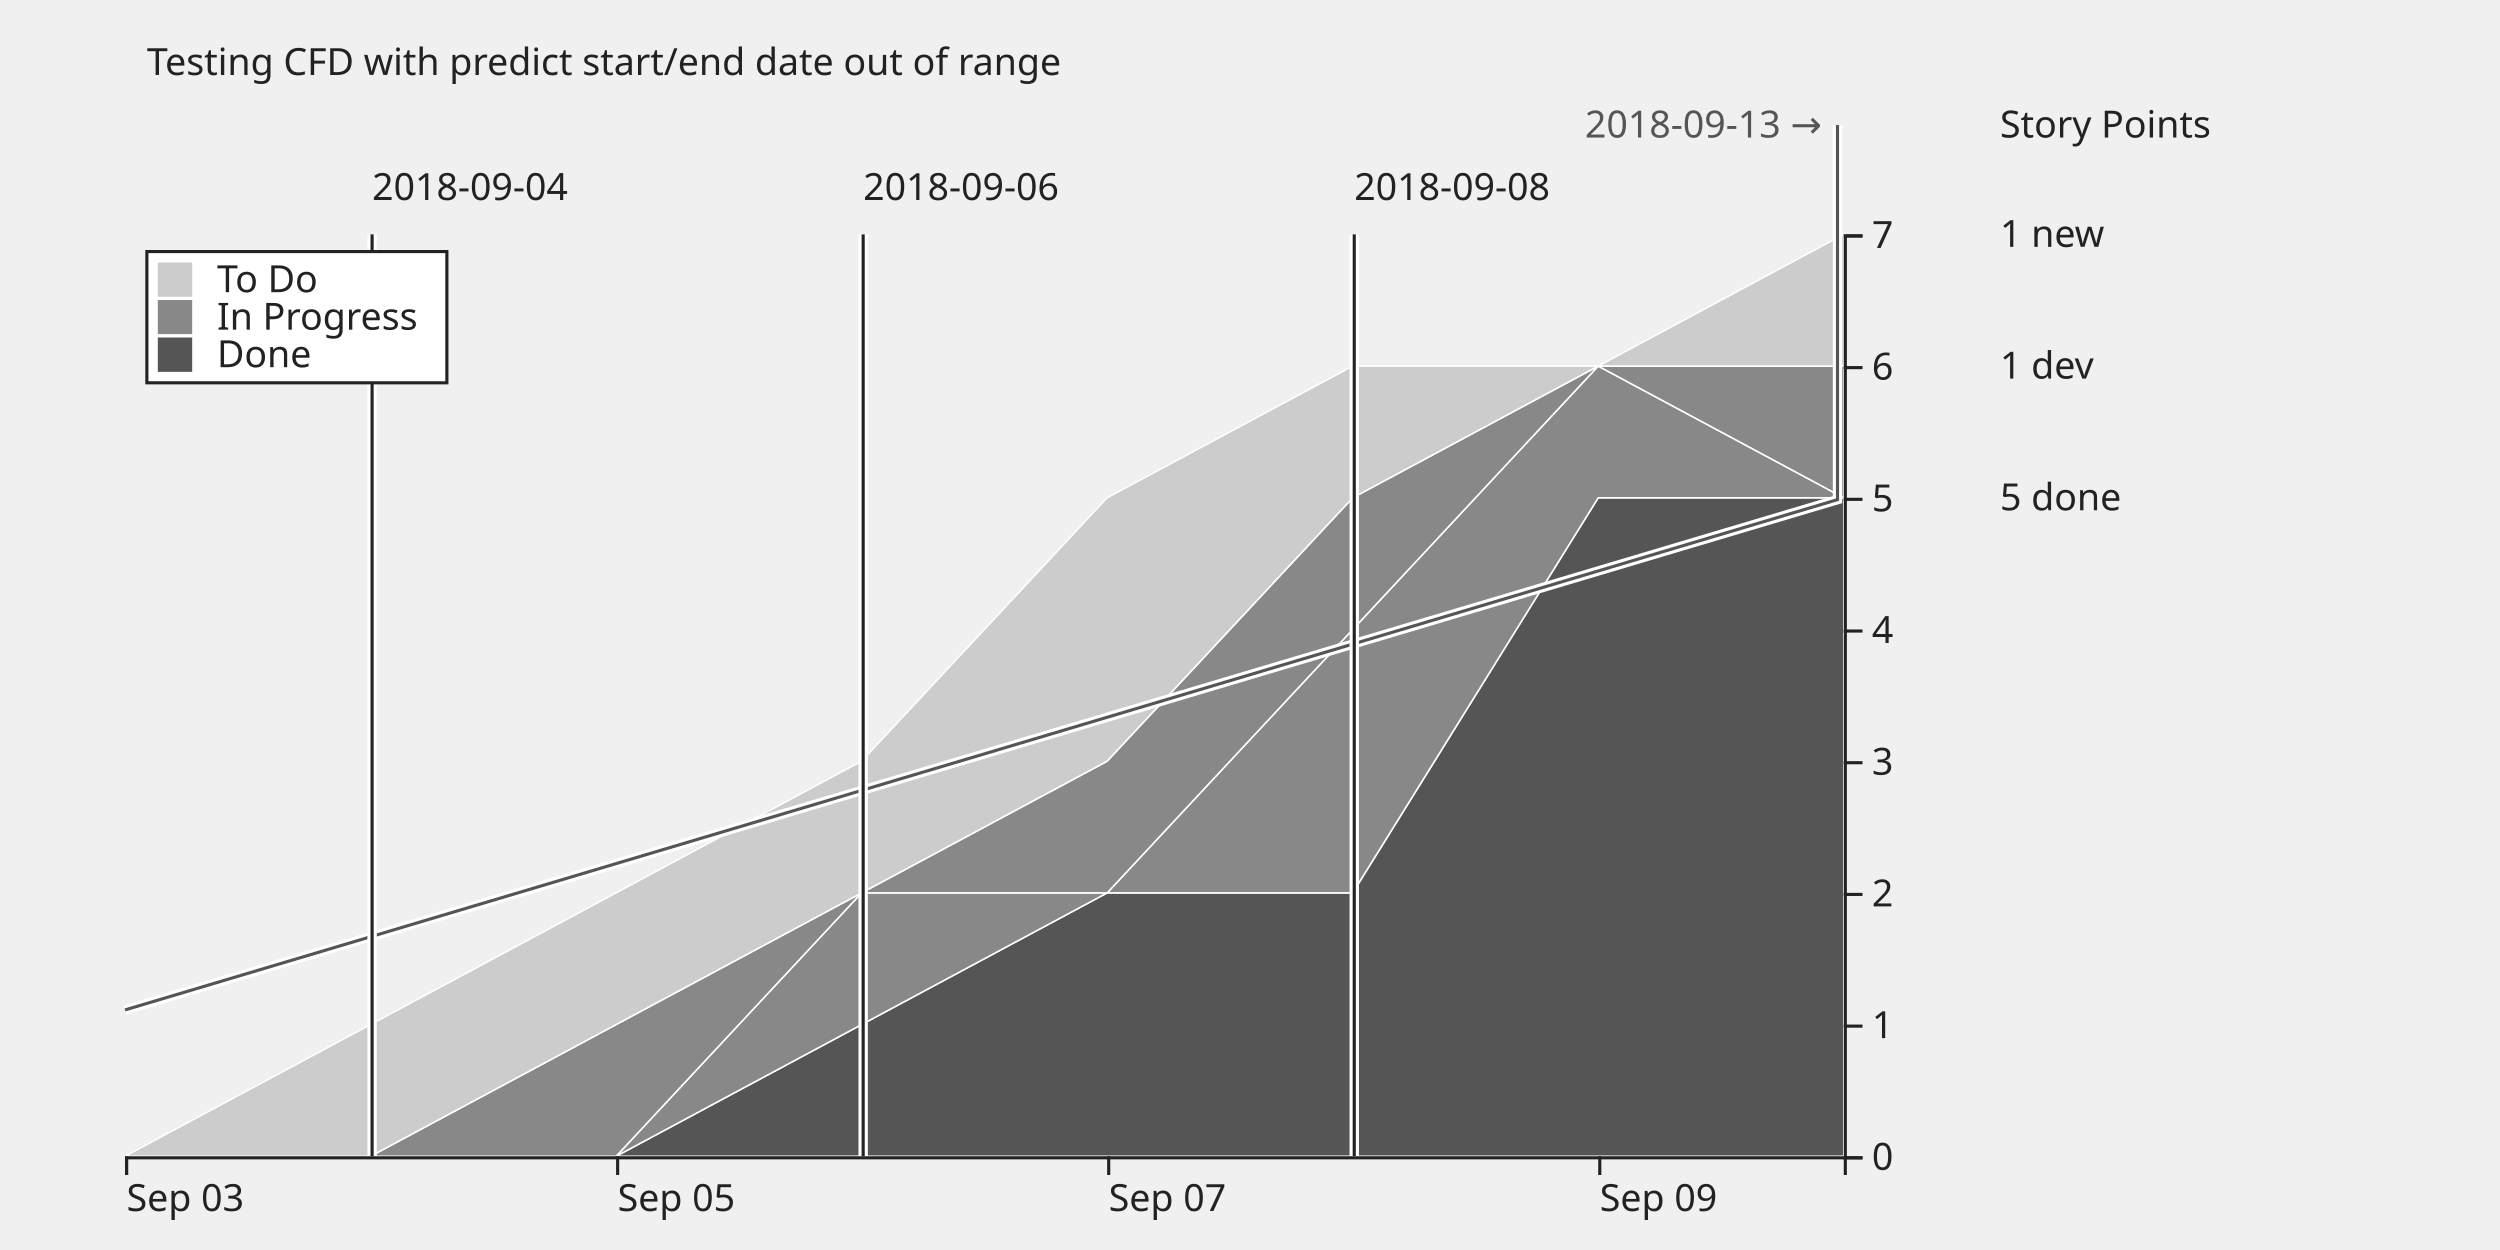
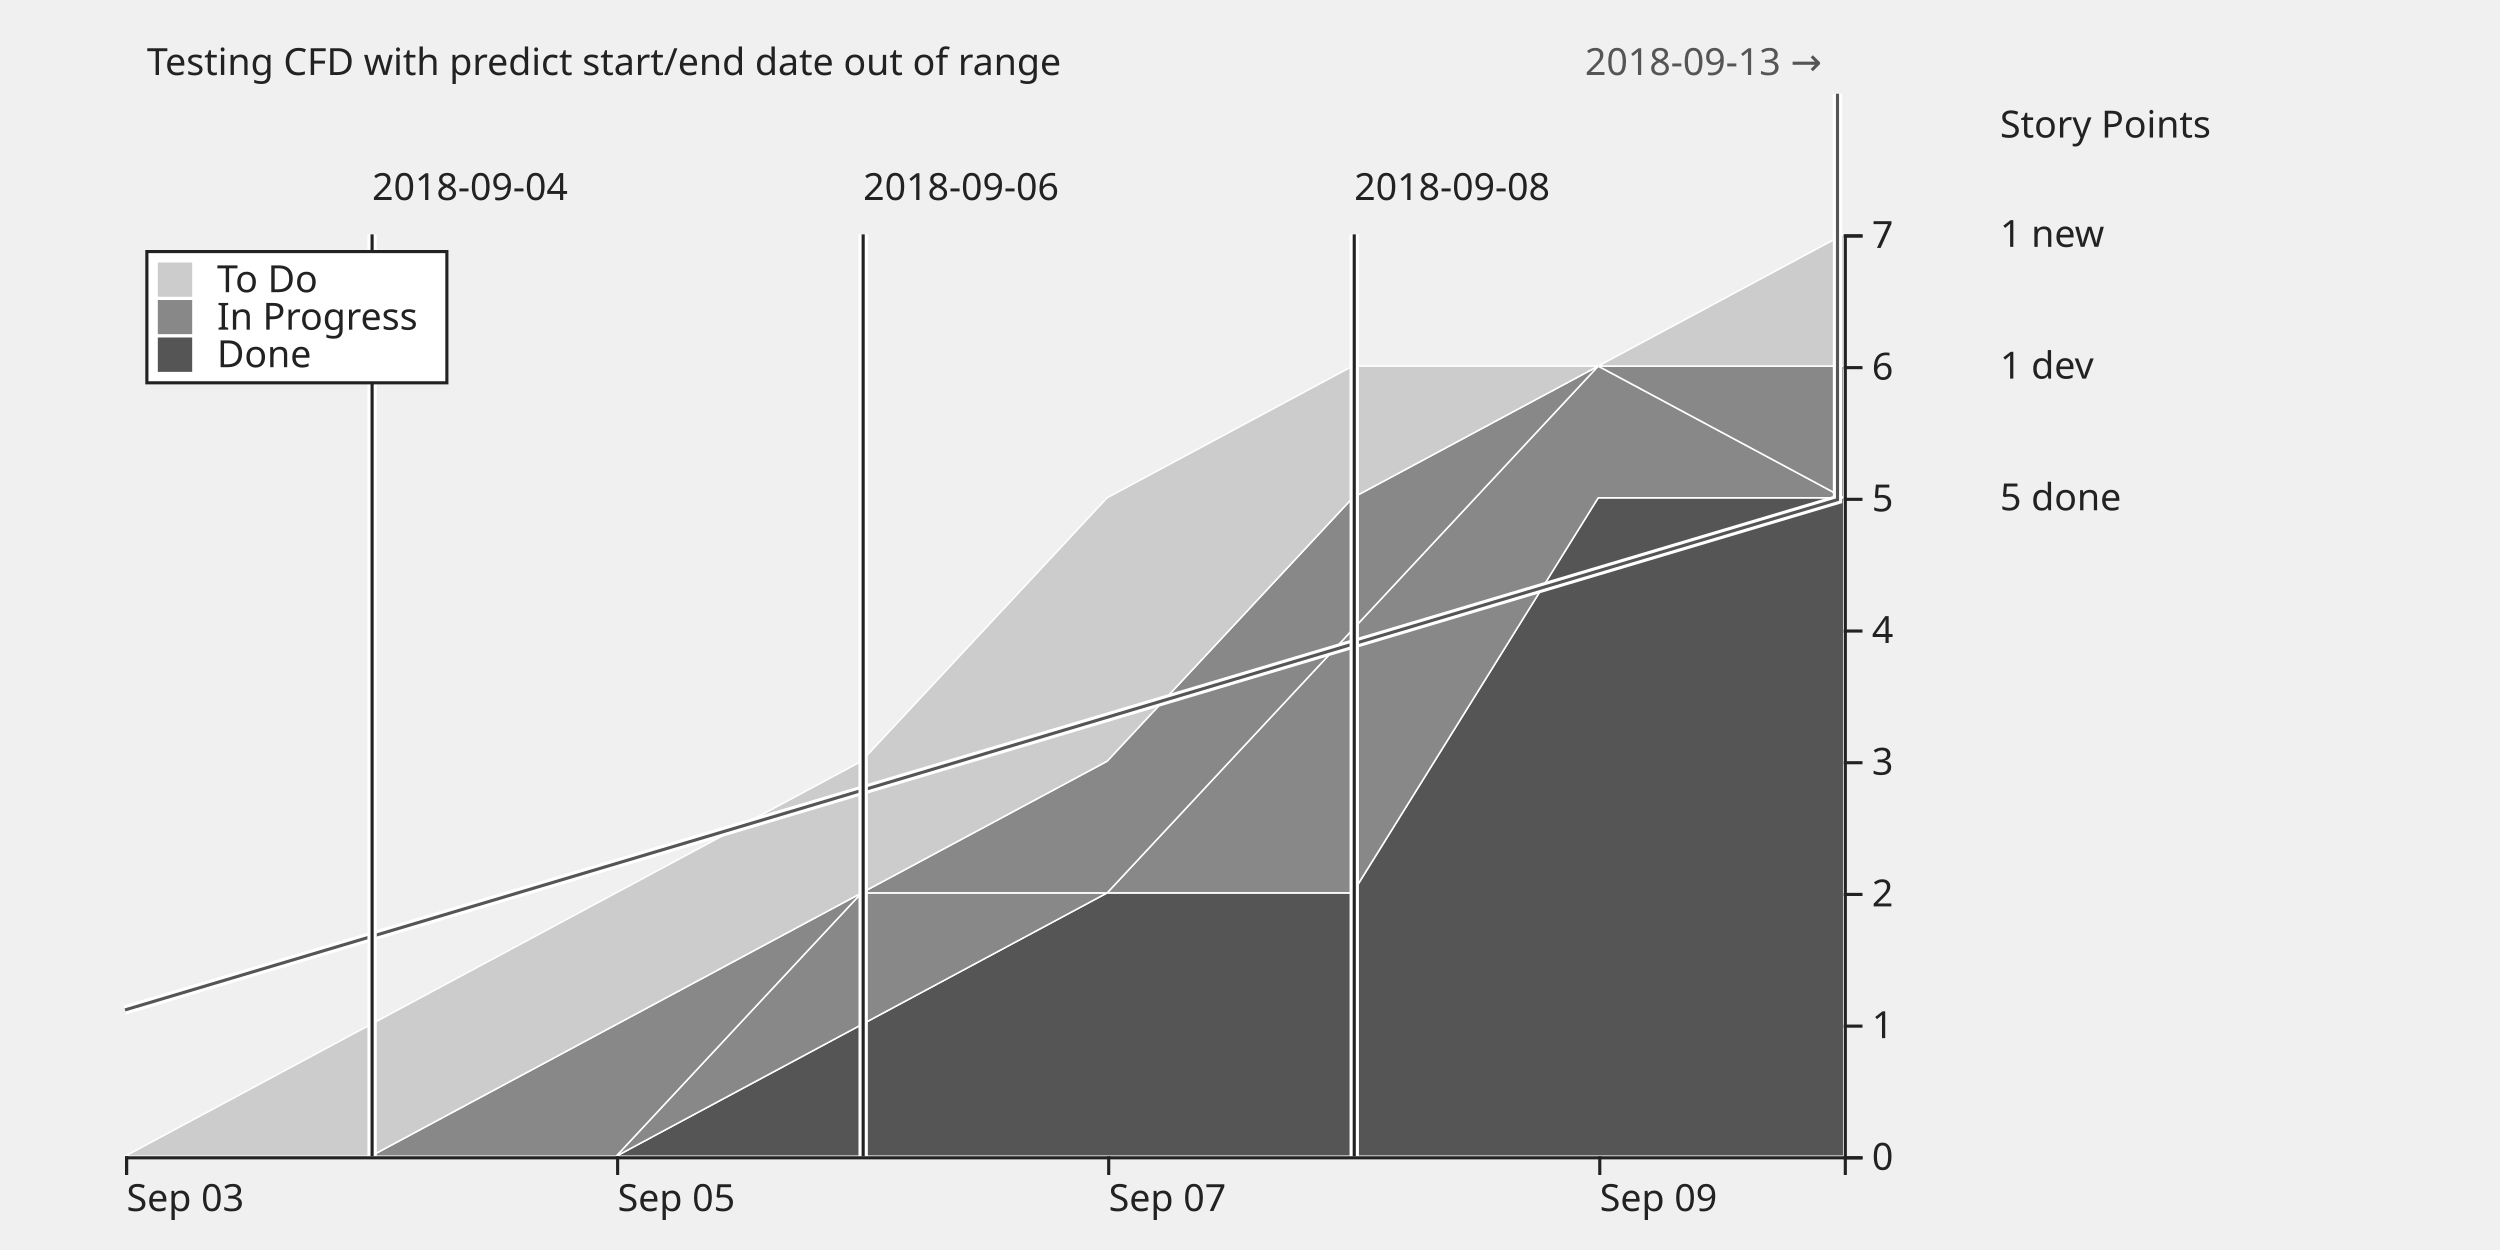
<svg xmlns="http://www.w3.org/2000/svg" width="800" height="400">
+   <defs>
+     <pattern id="pattern-checkers" x="0" y="0" width="4" height="4" patternunits="userSpaceOnUse">
+       <rect x="0" y="0" width="2" height="2" style="fill: #555;" />
+       <rect x="2" y="0" width="2" height="2" style="fill: #ccc;" />
+       <rect x="0" y="2" width="2" height="2" style="fill: #ccc;" />
+       <rect x="2" y="2" width="2" height="2" style="fill: #555;" />
+     </pattern>
+   </defs>
  <g transform="translate(40,75)">
    <g class="layer">
      <path class="area" style="fill: #555; stroke: #fff; stroke-width: .5;" d="M0,295L78.571,295L157.143,295L235.714,252.857L314.286,210.714L392.857,210.714L471.429,84.286L550,84.286L550,295L471.429,295L392.857,295L314.286,295L235.714,295L157.143,295L78.571,295L0,295Z" />
      <text x="600" y="84.286" dy="4px" font-size="12px" font-family="sans-serif" style="text-anchor: start; fill: #222;">5 done</text>
    </g>
    <g class="layer">
      <path class="area" style="fill: #888; stroke: #fff; stroke-width: .5;" d="M0,295L78.571,295L157.143,295L235.714,210.714L314.286,210.714L392.857,126.429L471.429,42.143L550,84.286L550,84.286L471.429,84.286L392.857,210.714L314.286,210.714L235.714,252.857L157.143,295L78.571,295L0,295Z" />
    </g>
    <g class="layer">
      <path class="area" style="fill: #888; stroke: #fff; stroke-width: .5;" d="M0,295L78.571,295L157.143,252.857L235.714,210.714L314.286,168.571L392.857,84.286L471.429,42.143L550,42.143L550,84.286L471.429,42.143L392.857,126.429L314.286,210.714L235.714,210.714L157.143,295L78.571,295L0,295Z" />
      <text x="600" y="42.143" dy="4px" font-size="12px" font-family="sans-serif" style="text-anchor: start; fill: #222;">1 dev</text>
    </g>
    <g class="layer">
      <path class="area" style="fill: #ccc; stroke: #fff; stroke-width: .5;" d="M0,295L78.571,252.857L157.143,210.714L235.714,168.571L314.286,84.286L392.857,42.143L471.429,42.143L550,0L550,42.143L471.429,42.143L392.857,84.286L314.286,168.571L235.714,210.714L157.143,252.857L78.571,295L0,295Z" />
      <text x="600" y="0" dy="4px" font-size="12px" font-family="sans-serif" style="text-anchor: start; fill: #222;">1 new</text>
    </g>
-     <path d="M0,248.175L548,84.882L548,-35" fill="none" style="stroke-width: 3; stroke: #fff;" />
-     <path d="M0,248.175L548,84.882L548,-35" fill="none" style="stroke-width: 1; stroke: #555;" />
-     <text x="543" y="-35" dy="4px" font-size="12" font-family="sans-serif" style="text-anchor: end; fill: #555;">2018-09-13 →</text>
+     <path d="M0,248.175L548,84.882L548,-45" fill="none" style="stroke-width: 3; stroke: #fff;" />
+     <path d="M0,248.175L548,84.882L548,-45" fill="none" style="stroke-width: 1; stroke: #555;" />
+     <text x="543" y="-55" dy="4px" font-size="12" font-family="sans-serif" style="text-anchor: end; fill: #555;">2018-09-13 →</text>
    <line x1="79.071" y1="295" x2="79.071" y2="0" style="stroke-width: 3; stroke: #fff;" />
    <line x1="79.071" y1="295" x2="79.071" y2="0" style="stroke-width: 1; stroke: #222;" />
    <rect style="fill: #fff;" />
    <text x="79.071" y="-15" dy="4px" font-size="12px" font-family="sans-serif" style="fill: #222; text-anchor: start;">2018-09-04</text>
    <line x1="236.214" y1="295" x2="236.214" y2="0" style="stroke-width: 3; stroke: #fff;" />
    <line x1="236.214" y1="295" x2="236.214" y2="0" style="stroke-width: 1; stroke: #222;" />
    <rect style="fill: #fff;" />
    <text x="236.214" y="-15" dy="4px" font-size="12px" font-family="sans-serif" style="fill: #222; text-anchor: start;">2018-09-06</text>
    <line x1="393.357" y1="295" x2="393.357" y2="0" style="stroke-width: 3; stroke: #fff;" />
    <line x1="393.357" y1="295" x2="393.357" y2="0" style="stroke-width: 1; stroke: #222;" />
    <rect style="fill: #fff;" />
    <text x="393.357" y="-15" dy="4px" font-size="12px" font-family="sans-serif" style="fill: #222; text-anchor: start;">2018-09-08</text>
    <g transform="translate(0,295)" fill="none" font-size="10" font-family="sans-serif" text-anchor="middle">
      <path class="domain" stroke="currentColor" d="M0.5,6V0.5H550.5V6" style="stroke: #222;" />
      <g class="tick" opacity="1" transform="translate(0.5,0)">
        <line stroke="currentColor" y2="6" style="stroke: #222;" />
        <text fill="currentColor" y="9" dy="0.71em" style="fill: #222; text-anchor: start;" font-size="12px" font-family="sans-serif">Sep 03</text>
      </g>
      <g class="tick" opacity="1" transform="translate(157.6429,0)">
        <line stroke="currentColor" y2="6" style="stroke: #222;" />
        <text fill="currentColor" y="9" dy="0.71em" style="fill: #222; text-anchor: start;" font-size="12px" font-family="sans-serif">Sep 05</text>
      </g>
      <g class="tick" opacity="1" transform="translate(314.7857,0)">
        <line stroke="currentColor" y2="6" style="stroke: #222;" />
        <text fill="currentColor" y="9" dy="0.71em" style="fill: #222; text-anchor: start;" font-size="12px" font-family="sans-serif">Sep 07</text>
      </g>
      <g class="tick" opacity="1" transform="translate(471.9286,0)">
        <line stroke="currentColor" y2="6" style="stroke: #222;" />
        <text fill="currentColor" y="9" dy="0.71em" style="fill: #222; text-anchor: start;" font-size="12px" font-family="sans-serif">Sep 09</text>
      </g>
    </g>
    <g transform="translate(550 ,0)" fill="none" font-size="10" font-family="sans-serif" text-anchor="start">
      <path class="domain" stroke="currentColor" d="M6,295.5H0.5V0.5H6" style="stroke: #222;" />
      <g class="tick" opacity="1" transform="translate(0,295.5)">
        <line stroke="currentColor" x2="6" style="stroke: #222;" />
        <text fill="currentColor" x="9" dy="0.32em" style="fill: #222;" text-anchor="start" font-size="12px" font-family="sans-serif">0</text>
      </g>
      <g class="tick" opacity="1" transform="translate(0,253.3571)">
        <line stroke="currentColor" x2="6" style="stroke: #222;" />
        <text fill="currentColor" x="9" dy="0.32em" style="fill: #222;" text-anchor="start" font-size="12px" font-family="sans-serif">1</text>
      </g>
      <g class="tick" opacity="1" transform="translate(0,211.2143)">
        <line stroke="currentColor" x2="6" style="stroke: #222;" />
        <text fill="currentColor" x="9" dy="0.32em" style="fill: #222;" text-anchor="start" font-size="12px" font-family="sans-serif">2</text>
      </g>
      <g class="tick" opacity="1" transform="translate(0,169.0714)">
        <line stroke="currentColor" x2="6" style="stroke: #222;" />
        <text fill="currentColor" x="9" dy="0.32em" style="fill: #222;" text-anchor="start" font-size="12px" font-family="sans-serif">3</text>
      </g>
      <g class="tick" opacity="1" transform="translate(0,126.9286)">
        <line stroke="currentColor" x2="6" style="stroke: #222;" />
        <text fill="currentColor" x="9" dy="0.32em" style="fill: #222;" text-anchor="start" font-size="12px" font-family="sans-serif">4</text>
      </g>
      <g class="tick" opacity="1" transform="translate(0,84.78571)">
        <line stroke="currentColor" x2="6" style="stroke: #222;" />
        <text fill="currentColor" x="9" dy="0.32em" style="fill: #222;" text-anchor="start" font-size="12px" font-family="sans-serif">5</text>
      </g>
      <g class="tick" opacity="1" transform="translate(0,42.64286)">
        <line stroke="currentColor" x2="6" style="stroke: #222;" />
        <text fill="currentColor" x="9" dy="0.32em" style="fill: #222;" text-anchor="start" font-size="12px" font-family="sans-serif">6</text>
      </g>
      <g class="tick" opacity="1" transform="translate(0,0.5)">
        <line stroke="currentColor" x2="6" style="stroke: #222;" />
        <text fill="currentColor" x="9" dy="0.32em" style="fill: #222;" text-anchor="start" font-size="12px" font-family="sans-serif">7</text>
      </g>
    </g>
    <text x="7" y="-55" dy="4px" font-size="12px" font-family="sans-serif" style="text-anchor: start; fill: #222;">Testing CFD with predict start/end date out of range</text>
    <rect x="7" y="5.5" width="96" height="42" style="fill: #fff; stroke: #222;" />
    <rect x="10" y="8.5" width="12" height="12" style="fill: #ccc; stroke: #fff;" />
    <text x="29.44" y="14.5" dy="4px" font-size="12px" font-family="sans-serif" style="text-anchor: start; fill: #222;">To Do</text>
    <rect x="10" y="20.5" width="12" height="12" style="fill: #888; stroke: #fff;" />
    <text x="29.44" y="26.5" dy="4px" font-size="12px" font-family="sans-serif" style="text-anchor: start; fill: #222;">In Progress</text>
    <rect x="10" y="32.5" width="12" height="12" style="fill: #555; stroke: #fff;" />
    <text x="29.44" y="38.5" dy="4px" font-size="12px" font-family="sans-serif" style="text-anchor: start; fill: #222;">Done</text>
    <text x="600" y="-35" dy="4px" font-size="12px" font-family="sans-serif" style="text-anchor: start; fill: #222;">Story Points</text>
    <rect fill="#fff" stroke="#222" class="focus-item" width="12" height="12" style="display: none;" />
    <text dy="4px" font-size="12px" font-family="sans-serif" style="text-anchor: start; fill: #222; display: none;" />
    <text dy="4px" font-size="12px" font-family="sans-serif" style="text-anchor: start; fill: #222; display: none;" />
    <text dy="4px" font-size="12px" font-family="sans-serif" style="text-anchor: start; fill: #222; display: none;" />
    <text dy="4px" font-size="12px" font-family="sans-serif" style="text-anchor: start; fill: #222; display: none;" />
    <text dy="4px" font-size="12px" font-family="sans-serif" style="text-anchor: start; fill: #222; display: none;" />
    <text dy="4px" font-size="12px" font-family="sans-serif" style="text-anchor: start; fill: #222; display: none;" />
    <text dy="4px" font-size="12px" font-family="sans-serif" style="text-anchor: start; fill: #222; display: none;" />
    <text dy="4px" font-size="12px" font-family="sans-serif" style="text-anchor: start; fill: #222; display: none;" />
    <text dy="4px" font-size="12px" font-family="sans-serif" style="text-anchor: start; fill: #222; display: none;" />
    <text dy="4px" font-size="12px" font-family="sans-serif" style="text-anchor: start; fill: #222; display: none;" />
    <text dy="4px" font-size="12px" font-family="sans-serif" style="text-anchor: start; fill: #222; display: none;" />
    <text dy="4px" font-size="12px" font-family="sans-serif" style="text-anchor: start; fill: #222; display: none;" />
    <text dy="4px" font-size="12px" font-family="sans-serif" style="text-anchor: start; fill: #222; display: none;" />
    <text dy="4px" font-size="12px" font-family="sans-serif" style="text-anchor: start; fill: #222; display: none;" />
    <text dy="4px" font-size="12px" font-family="sans-serif" style="text-anchor: start; fill: #222; display: none;" />
    <text dy="4px" font-size="12px" font-family="sans-serif" style="text-anchor: start; fill: #222; display: none;" />
    <text dy="4px" font-size="12px" font-family="sans-serif" style="text-anchor: start; fill: #222; display: none;" />
    <text dy="4px" font-size="12px" font-family="sans-serif" style="text-anchor: start; fill: #222; display: none;" />
    <text dy="4px" font-size="12px" font-family="sans-serif" style="text-anchor: start; fill: #222; display: none;" />
    <text dy="4px" font-size="12px" font-family="sans-serif" style="text-anchor: start; fill: #222; display: none;" />
    <text dy="4px" font-size="12px" font-family="sans-serif" style="text-anchor: start; fill: #222; display: none;" />
    <text dy="4px" font-size="12px" font-family="sans-serif" style="text-anchor: start; fill: #222; display: none;" />
    <text dy="4px" font-size="12px" font-family="sans-serif" style="text-anchor: start; fill: #222; display: none;" />
    <text dy="4px" font-size="12px" font-family="sans-serif" style="text-anchor: start; fill: #222; display: none;" />
    <text dy="4px" font-size="12px" font-family="sans-serif" style="text-anchor: start; fill: #222; display: none;" />
    <text dy="4px" font-size="12px" font-family="sans-serif" style="text-anchor: start; fill: #222; display: none;" />
    <text dy="4px" font-size="12px" font-family="sans-serif" style="text-anchor: start; fill: #222; display: none;" />
    <text dy="4px" font-size="12px" font-family="sans-serif" style="text-anchor: start; fill: #222; display: none;" />
    <text dy="4px" font-size="12px" font-family="sans-serif" style="text-anchor: start; fill: #222; display: none;" />
    <text dy="4px" font-size="12px" font-family="sans-serif" style="text-anchor: start; fill: #222; display: none;" />
    <text dy="4px" font-size="12px" font-family="sans-serif" style="text-anchor: start; fill: #222; display: none;" />
    <text dy="4px" font-size="12px" font-family="sans-serif" style="text-anchor: start; fill: #222; display: none;" />
    <text dy="4px" font-size="12px" font-family="sans-serif" style="text-anchor: start; fill: #222; display: none;" />
    <text dy="4px" font-size="12px" font-family="sans-serif" style="text-anchor: start; fill: #222; display: none;" />
    <text dy="4px" font-size="12px" font-family="sans-serif" style="text-anchor: start; fill: #222; display: none;" />
    <text dy="4px" font-size="12px" font-family="sans-serif" style="text-anchor: start; fill: #222; display: none;" />
    <text dy="4px" font-size="12px" font-family="sans-serif" style="text-anchor: start; fill: #222; display: none;" />
    <text dy="4px" font-size="12px" font-family="sans-serif" style="text-anchor: start; fill: #222; display: none;" />
    <text dy="4px" font-size="12px" font-family="sans-serif" style="text-anchor: start; fill: #222; display: none;" />
    <text dy="4px" font-size="12px" font-family="sans-serif" style="text-anchor: start; fill: #222; display: none;" />
    <line style="display: none; stroke-width: 3; stroke: #fff;" />
    <line style="display: none; stroke-width: 1; stroke: #222;" />
    <rect width="760" height="295" fill="transparent" />
  </g>
</svg>
